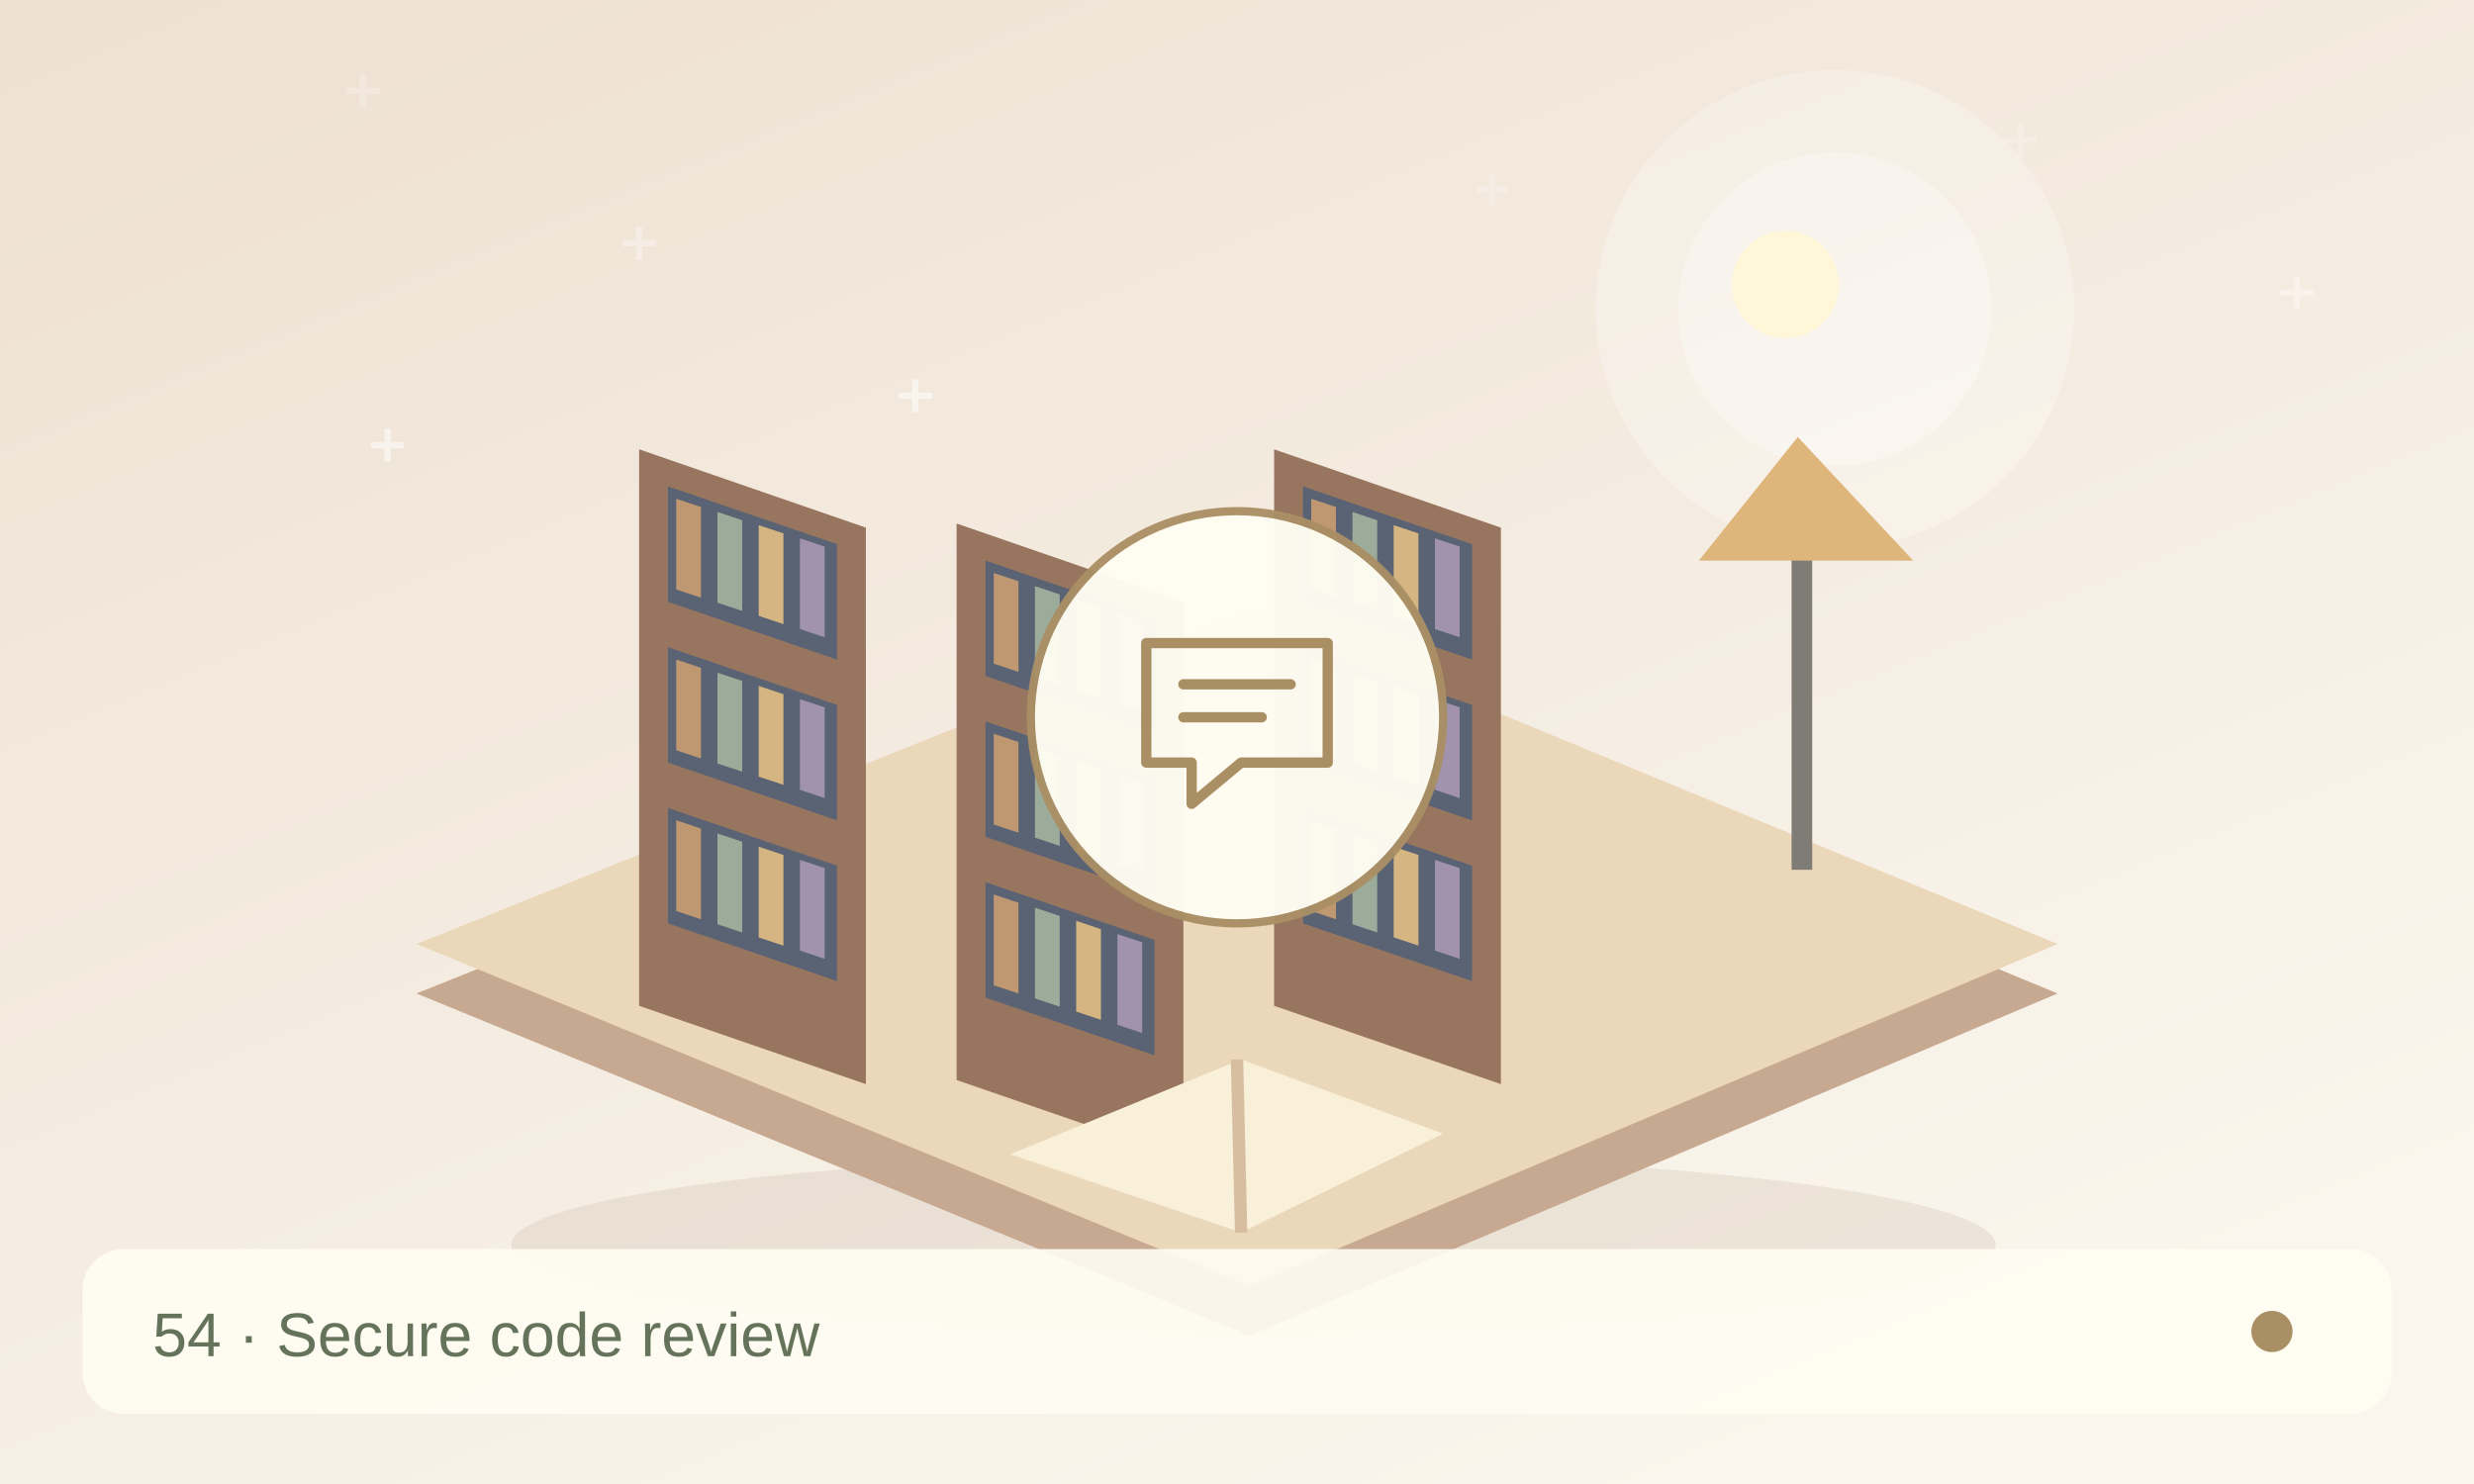
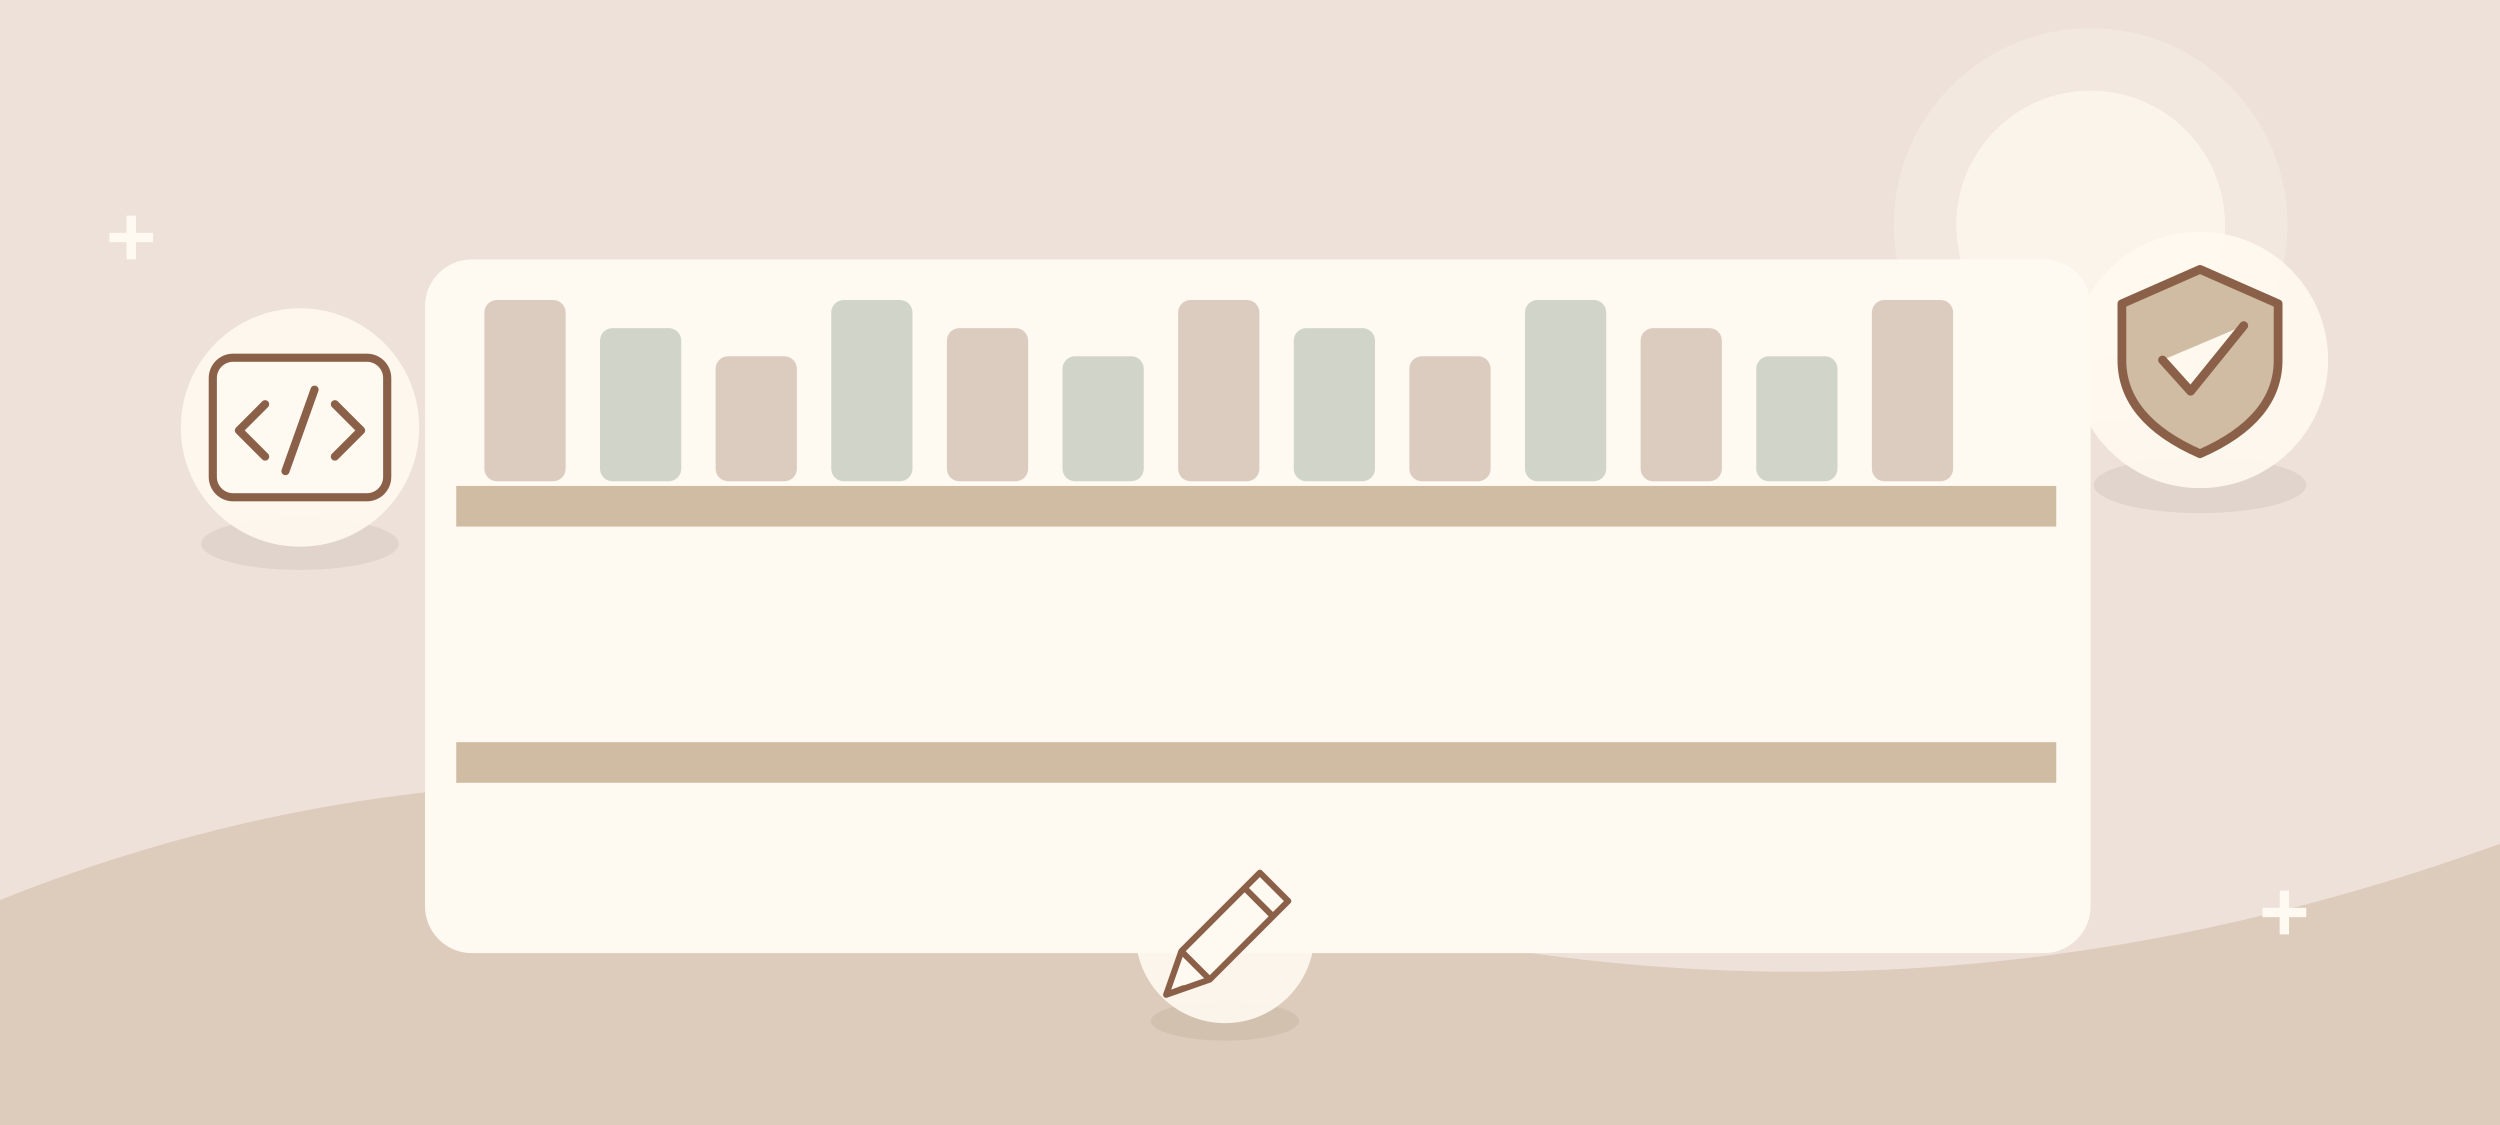
- <svg xmlns="http://www.w3.org/2000/svg" class="world-art " viewBox="0 0 600 360" role="img" aria-label="Secure code review: Trace the risk, explain the repair">
-   <defs>
-     <linearGradient id="_R_0_bg" x2="0.7" y2="1">
-       <stop stop-color="#eee0d2" />
-       <stop offset="1" stop-color="#faf6ed" />
-     </linearGradient>
-     <linearGradient id="_R_0_stone" x2=".2" y2="1">
-       <stop stop-color="#aaa0d1" />
-       <stop offset="1" stop-color="#686783" />
-     </linearGradient>
-     <linearGradient id="_R_0_portal" x2="0" y2="1">
-       <stop stop-color="#fbe4a6" />
-       <stop offset="1" stop-color="#f1a967" />
-     </linearGradient>
-     <linearGradient id="_R_0_water" x2="0" y2="1">
-       <stop stop-color="#a4d5d5" />
-       <stop offset="1" stop-color="#699fac" />
-     </linearGradient>
-     <filter id="_R_0_shadow" x="-50%" y="-50%" width="200%" height="200%">
-       <feGaussianBlur stdDeviation="12" />
-     </filter>
-   </defs>
-   <rect width="600" height="360" fill="url(#_R_0_bg)" />
-   <circle cx="445" cy="75" r="58" fill="#fff" opacity=".25" />
-   <circle cx="445" cy="75" r="38" fill="#fff" opacity=".25" />
-   <g opacity="0.2" transform="translate(88 22)">
-     <path d="M0-4V4M-4 0H4" stroke="#fff" stroke-width="1.5" />
-   </g>
-   <g opacity="0.36" transform="translate(155 59)">
-     <path d="M0-4V4M-4 0H4" stroke="#fff" stroke-width="1.5" />
-   </g>
-   <g opacity="0.52" transform="translate(222 96)">
-     <path d="M0-4V4M-4 0H4" stroke="#fff" stroke-width="1.5" />
-   </g>
-   <g opacity="0.2" transform="translate(289 133)">
-     <path d="M0-4V4M-4 0H4" stroke="#fff" stroke-width="1.5" />
-   </g>
-   <g opacity="0.36" transform="translate(356 170)">
-     <path d="M0-4V4M-4 0H4" stroke="#fff" stroke-width="1.5" />
-   </g>
-   <g opacity="0.52" transform="translate(423 207)">
-     <path d="M0-4V4M-4 0H4" stroke="#fff" stroke-width="1.5" />
-   </g>
-   <g opacity="0.2" transform="translate(490 34)">
-     <path d="M0-4V4M-4 0H4" stroke="#fff" stroke-width="1.5" />
-   </g>
-   <g opacity="0.36" transform="translate(557 71)">
-     <path d="M0-4V4M-4 0H4" stroke="#fff" stroke-width="1.5" />
-   </g>
-   <g opacity="0.52" transform="translate(94 108)">
-     <path d="M0-4V4M-4 0H4" stroke="#fff" stroke-width="1.5" />
-   </g>
-   <g opacity="0.2" transform="translate(161 145)">
-     <path d="M0-4V4M-4 0H4" stroke="#fff" stroke-width="1.5" />
-   </g>
-   <g opacity="0.36" transform="translate(228 182)">
-     <path d="M0-4V4M-4 0H4" stroke="#fff" stroke-width="1.5" />
-   </g>
-   <g opacity="0.52" transform="translate(295 219)">
-     <path d="M0-4V4M-4 0H4" stroke="#fff" stroke-width="1.5" />
-   </g>
-   <g opacity="0.2" transform="translate(362 46)">
-     <path d="M0-4V4M-4 0H4" stroke="#fff" stroke-width="1.5" />
-   </g>
+ <svg xmlns="http://www.w3.org/2000/svg" class="world-art world-preview " viewBox="0 0 800 360" role="img" aria-label="Secure code review: Trace the risk, explain the repair">
  <g>
-     <ellipse cx="304" cy="302" rx="180" ry="22" fill="#a78470" opacity=".15" />
-     <path d="m101 241 202-81 196 81-196 83Z" fill="#c7a991" />
-     <path d="m101 229 202-81 196 81-196 83Z" fill="#ebd7b9" />
-     <g transform="translate(181 109)">
-       <path d="M-26 135V0l55 19v135Z" fill="#98755f" />
-       <g transform="translate(0 0)">
-         <path d="M-19 9 22 23v28L-19 37Z" fill="#5a6374" />
-         <path d="m-17 12v22l6 2v-22Z" fill="#bf9872" />
-         <path d="m-7 15.2v22l6 2v-22Z" fill="#9cac9b" />
-         <path d="m3 18.4v22l6 2v-22Z" fill="#d5b582" />
-         <path d="m13 21.6v22l6 2v-22Z" fill="#a192ad" />
-       </g>
-       <g transform="translate(0 39)">
-         <path d="M-19 9 22 23v28L-19 37Z" fill="#5a6374" />
-         <path d="m-17 12v22l6 2v-22Z" fill="#bf9872" />
-         <path d="m-7 15.2v22l6 2v-22Z" fill="#9cac9b" />
-         <path d="m3 18.4v22l6 2v-22Z" fill="#d5b582" />
-         <path d="m13 21.6v22l6 2v-22Z" fill="#a192ad" />
-       </g>
-       <g transform="translate(0 78)">
-         <path d="M-19 9 22 23v28L-19 37Z" fill="#5a6374" />
-         <path d="m-17 12v22l6 2v-22Z" fill="#bf9872" />
-         <path d="m-7 15.2v22l6 2v-22Z" fill="#9cac9b" />
-         <path d="m3 18.4v22l6 2v-22Z" fill="#d5b582" />
-         <path d="m13 21.6v22l6 2v-22Z" fill="#a192ad" />
+     <rect width="800" height="360" fill="#ede1d9" />
+     <circle cx="669" cy="72" r="43" fill="#fffaf1" opacity=".7" />
+     <circle cx="669" cy="72" r="63" fill="#fffaf1" opacity=".25" />
+     <path d="M0 288Q180 216 385 281T800 270V360H0Z" fill="#d0bca3" opacity=".55" />
+     <rect x="136" y="83" width="533" height="222" rx="15" fill="#fffaf1" />
+     <path d="M146 162H658M146 244H658" stroke="#d0bca3" stroke-width="13" />
+     <rect x="155" y="96" width="26" height="58" rx="4" fill="#8b6049" opacity=".3" />
+     <rect x="192" y="105" width="26" height="49" rx="4" fill="#667f6a" opacity=".3" />
+     <rect x="229" y="114" width="26" height="40" rx="4" fill="#8b6049" opacity=".3" />
+     <rect x="266" y="96" width="26" height="58" rx="4" fill="#667f6a" opacity=".3" />
+     <rect x="303" y="105" width="26" height="49" rx="4" fill="#8b6049" opacity=".3" />
+     <rect x="340" y="114" width="26" height="40" rx="4" fill="#667f6a" opacity=".3" />
+     <rect x="377" y="96" width="26" height="58" rx="4" fill="#8b6049" opacity=".3" />
+     <rect x="414" y="105" width="26" height="49" rx="4" fill="#667f6a" opacity=".3" />
+     <rect x="451" y="114" width="26" height="40" rx="4" fill="#8b6049" opacity=".3" />
+     <rect x="488" y="96" width="26" height="58" rx="4" fill="#667f6a" opacity=".3" />
+     <rect x="525" y="105" width="26" height="49" rx="4" fill="#8b6049" opacity=".3" />
+     <rect x="562" y="114" width="26" height="40" rx="4" fill="#667f6a" opacity=".3" />
+     <rect x="599" y="96" width="26" height="58" rx="4" fill="#8b6049" opacity=".3" />
+     <g transform="translate(96 136.8) scale(0.9302326)">
+       <ellipse cy="40" rx="34" ry="9" fill="#574438" opacity=".08" />
+       <circle r="41" fill="#fffaf1" opacity=".9" />
+       <g stroke="#8b6049" stroke-width="2.8" stroke-linecap="round" stroke-linejoin="round" fill="#fffaf1">
+         <rect x="-30" y="-24" width="60" height="48" rx="7" />
+         <path d="M-12-8L-21 1L-12 10M12-8L21 1L12 10M5-13L-5 15" />
      </g>
    </g>
-     <g transform="translate(258 127)">
-       <path d="M-26 135V0l55 19v135Z" fill="#98755f" />
-       <g transform="translate(0 0)">
-         <path d="M-19 9 22 23v28L-19 37Z" fill="#5a6374" />
-         <path d="m-17 12v22l6 2v-22Z" fill="#bf9872" />
-         <path d="m-7 15.2v22l6 2v-22Z" fill="#9cac9b" />
-         <path d="m3 18.4v22l6 2v-22Z" fill="#d5b582" />
-         <path d="m13 21.6v22l6 2v-22Z" fill="#a192ad" />
-       </g>
-       <g transform="translate(0 39)">
-         <path d="M-19 9 22 23v28L-19 37Z" fill="#5a6374" />
-         <path d="m-17 12v22l6 2v-22Z" fill="#bf9872" />
-         <path d="m-7 15.2v22l6 2v-22Z" fill="#9cac9b" />
-         <path d="m3 18.4v22l6 2v-22Z" fill="#d5b582" />
-         <path d="m13 21.6v22l6 2v-22Z" fill="#a192ad" />
-       </g>
-       <g transform="translate(0 78)">
-         <path d="M-19 9 22 23v28L-19 37Z" fill="#5a6374" />
-         <path d="m-17 12v22l6 2v-22Z" fill="#bf9872" />
-         <path d="m-7 15.2v22l6 2v-22Z" fill="#9cac9b" />
-         <path d="m3 18.4v22l6 2v-22Z" fill="#d5b582" />
-         <path d="m13 21.6v22l6 2v-22Z" fill="#a192ad" />
+     <g transform="translate(704 115.2) scale(1)">
+       <ellipse cy="40" rx="34" ry="9" fill="#574438" opacity=".08" />
+       <circle r="41" fill="#fffaf1" opacity=".9" />
+       <g stroke="#8b6049" stroke-width="2.8" stroke-linecap="round" stroke-linejoin="round" fill="#d0bca3">
+         <path d="M0-29L25-18V0Q25 19 0 30Q-25 19-25 0V-18ZM-12 0L-3 10L14-11" />
      </g>
    </g>
-     <g transform="translate(335 109)">
-       <path d="M-26 135V0l55 19v135Z" fill="#98755f" />
-       <g transform="translate(0 0)">
-         <path d="M-19 9 22 23v28L-19 37Z" fill="#5a6374" />
-         <path d="m-17 12v22l6 2v-22Z" fill="#bf9872" />
-         <path d="m-7 15.2v22l6 2v-22Z" fill="#9cac9b" />
-         <path d="m3 18.4v22l6 2v-22Z" fill="#d5b582" />
-         <path d="m13 21.6v22l6 2v-22Z" fill="#a192ad" />
-       </g>
-       <g transform="translate(0 39)">
-         <path d="M-19 9 22 23v28L-19 37Z" fill="#5a6374" />
-         <path d="m-17 12v22l6 2v-22Z" fill="#bf9872" />
-         <path d="m-7 15.2v22l6 2v-22Z" fill="#9cac9b" />
-         <path d="m3 18.4v22l6 2v-22Z" fill="#d5b582" />
-         <path d="m13 21.6v22l6 2v-22Z" fill="#a192ad" />
-       </g>
-       <g transform="translate(0 78)">
-         <path d="M-19 9 22 23v28L-19 37Z" fill="#5a6374" />
-         <path d="m-17 12v22l6 2v-22Z" fill="#bf9872" />
-         <path d="m-7 15.2v22l6 2v-22Z" fill="#9cac9b" />
-         <path d="m3 18.4v22l6 2v-22Z" fill="#d5b582" />
-         <path d="m13 21.6v22l6 2v-22Z" fill="#a192ad" />
+     <g transform="translate(392 298.8) scale(0.6976744)">
+       <ellipse cy="40" rx="34" ry="9" fill="#574438" opacity=".08" />
+       <circle r="41" fill="#fffaf1" opacity=".9" />
+       <g stroke="#8b6049" stroke-width="2.8" stroke-linecap="round" stroke-linejoin="round" fill="#fffaf1">
+         <path d="M-27 28L-20 8L16-28L29-15L-7 21ZM-20 8L-7 21M9-21L22-8M-27 28L-19 25" />
      </g>
    </g>
-     <path d="m245 280 56-23 49 18-49 24Z" fill="#f8f0d9" />
-     <path d="m300 257 1 42" stroke="#d7bea0" stroke-width="3" />
-     <path d="M437 211v-76" stroke="#7e7c75" stroke-width="5" />
-     <path d="m412 136 24-30 28 30Z" fill="#deb67c" />
-     <circle cx="433" cy="69" r="13" fill="#fff7d8" />
-   </g>
-   <g transform="translate(300 174)">
-     <circle r="50" fill="#fffdf2" stroke="#aa8f65" stroke-width="2" opacity=".96" />
-     <g stroke="#aa8f65" stroke-width="2.5" fill="none" stroke-linecap="round" stroke-linejoin="round">
-       <path d="M-22-18h44v29H1l-12 10V11h-11Z M-13-8h26M-13 0h19" />
-     </g>
-   </g>
-   <g>
-     <rect x="20" y="303" width="560" height="40" rx="10" fill="#fffdf3" opacity=".9" />
-     <text x="37" y="329" font-family="Arial,sans-serif" font-size="15" fill="#65735b">54 · Secure code review</text>
-     <circle cx="551" cy="323" r="5" fill="#aa8f65" />
+     <path d="M42 69v14M35 76h14M731 285v14M724 292h14" stroke="#fffaf1" stroke-width="3" />
  </g>
</svg>
